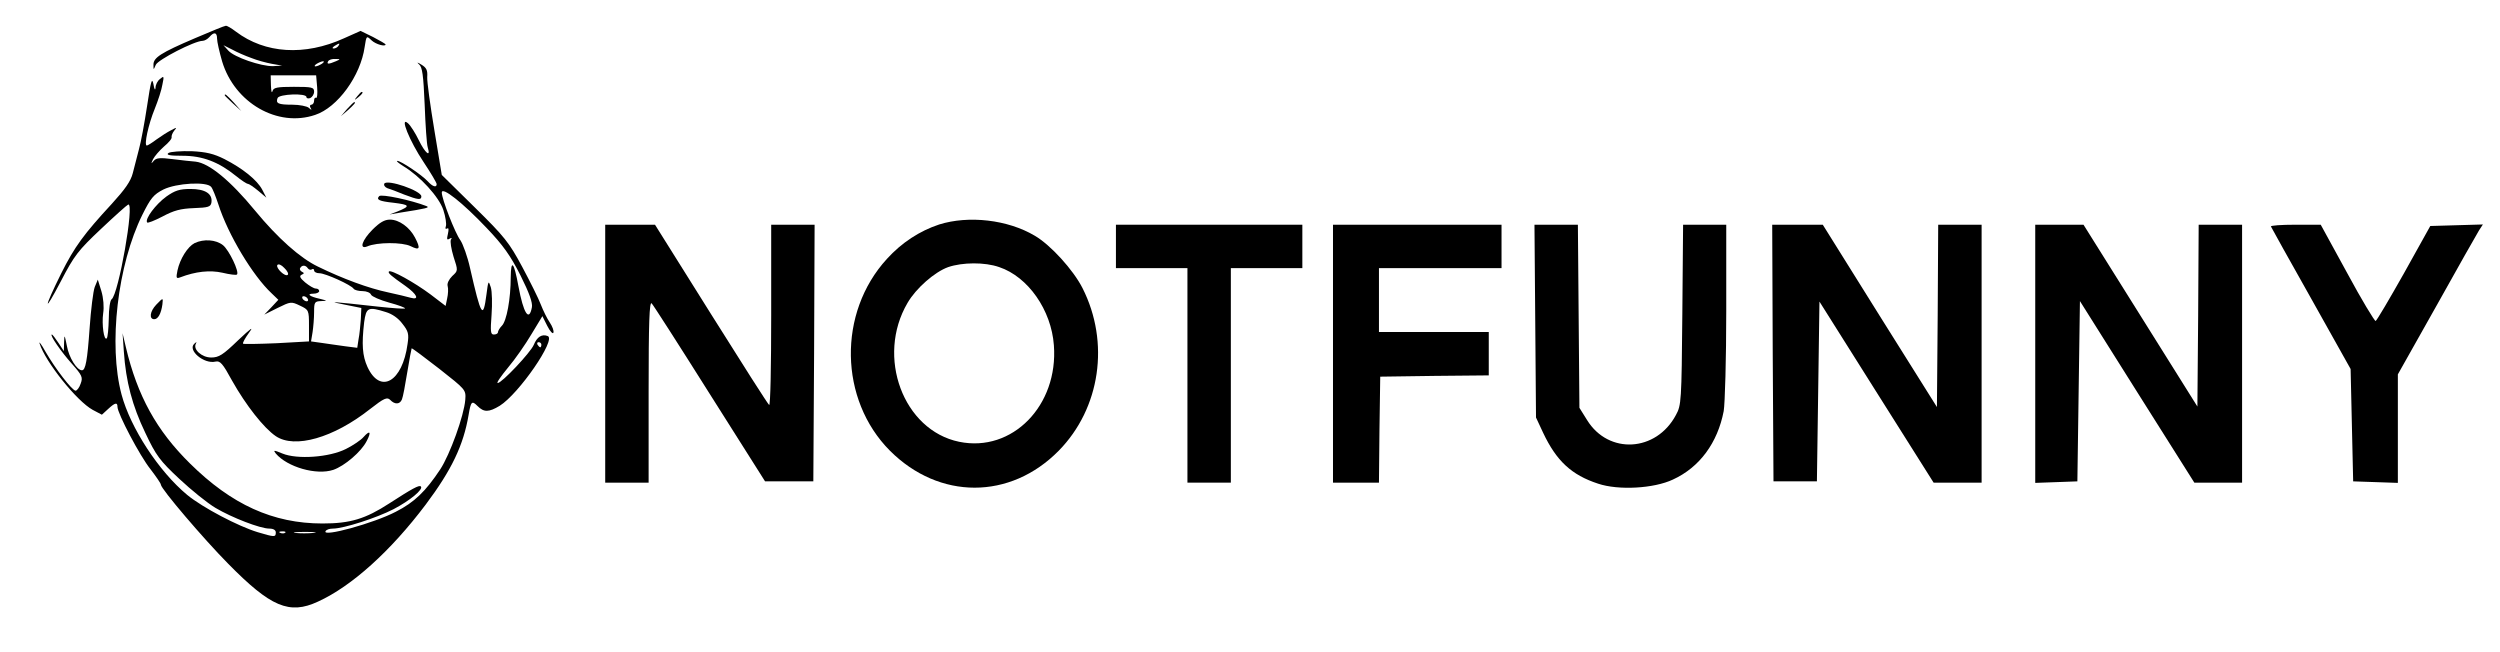
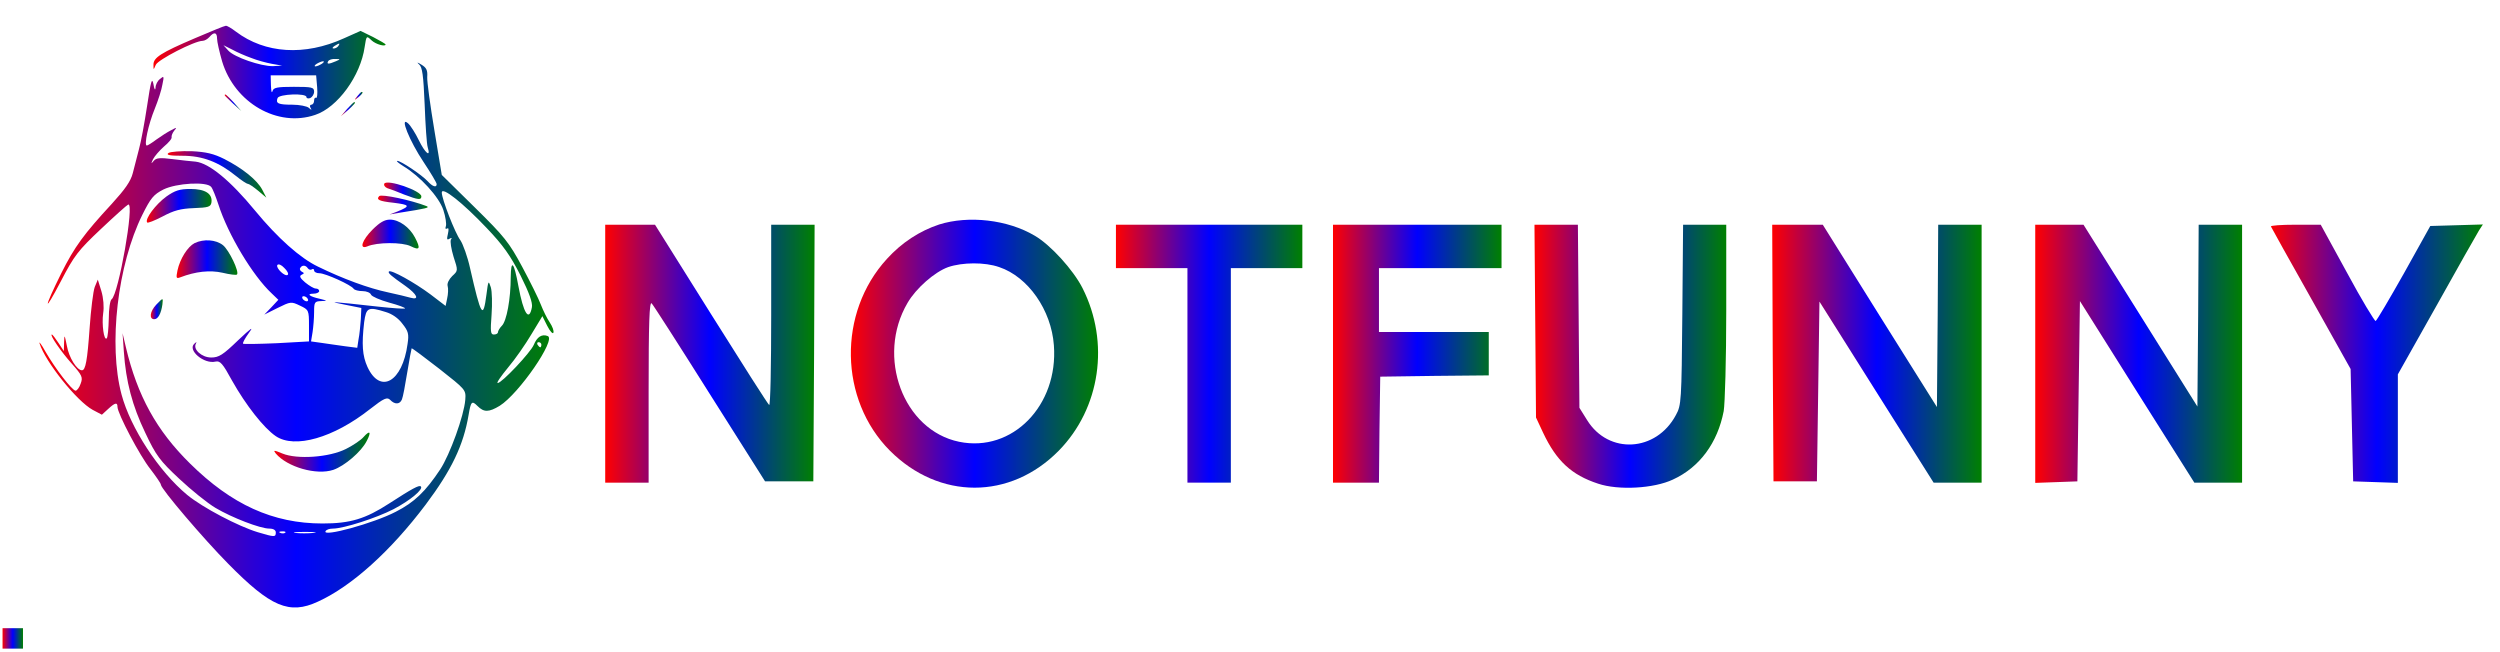
<svg xmlns="http://www.w3.org/2000/svg" version="1.0" width="979pt" height="255pt" viewBox="0 0 979 255" preserveAspectRatio="xMidYMid meet">
-   <g transform="translate(0,255) scale(0.1,-0.1)" fill="#000000" stroke="none">
+   <defs>
+     <linearGradient id="gradient1" x1="0%" y1="0%" x2="100%" y2="0%">
+       <stop offset="0%" style="stop-color:red;stop-opacity:1" />
+       <stop offset="50%" style="stop-color:blue;stop-opacity:1" />
+       <stop offset="100%" style="stop-color:green;stop-opacity:1" />
+     </linearGradient>
+   </defs>
+   <g transform="translate(0,255) scale(0.1,-0.1)" fill="url(#gradient1)" stroke="none">
+     <path d="M10 10 h 80 v 80 h -80 Z" />
    <path d="M765 2401 c-136 -58 -165 -77 -164 -105 0 -21 0 -21 9 0 8 20 152 94 183 94 8 0 20 7 27 15 18 21 30 19 30 -6 0 -12 9 -52 20 -90 49 -162 217 -259 364 -209 88 29 178 153 194 266 7 45 7 45 27 26 17 -16 55 -26 55 -16 0 2 -22 15 -49 29 l-49 24 -65 -29 c-154 -70 -309 -60 -423 26 -17 13 -35 24 -40 23 -5 0 -58 -22 -119 -48z m560 -31 c-3 -5 -12 -10 -18 -10 -7 0 -6 4 3 10 19 12 23 12 15 0z m-341 -47 c22 -9 59 -19 81 -23 l40 -7 -36 -2 c-47 -1 -152 35 -175 61 l-19 21 34 -17 c18 -10 52 -25 75 -33z m331 -13 c-28 -12 -37 -12 -30 0 3 6 16 10 28 9 21 0 21 -1 2 -9z m-55 -10 c-8 -5 -19 -10 -25 -10 -5 0 -3 5 5 10 8 5 20 10 25 10 6 0 3 -5 -5 -10z m-18 -92 c2 -25 0 -44 -4 -41 -5 2 -8 -3 -8 -11 0 -9 -5 -16 -11 -16 -5 0 -7 -6 -3 -12 6 -10 4 -10 -7 0 -7 6 -36 12 -64 12 -56 0 -66 5 -58 26 6 16 113 20 113 4 0 -5 7 -7 15 -4 8 4 15 15 15 25 0 17 -8 19 -79 19 -67 0 -80 -3 -84 -17 -3 -10 -5 0 -6 22 l-1 40 89 0 89 0 4 -47z" />
    <path d="M1641 2298 c13 -11 17 -42 22 -158 3 -80 8 -155 12 -167 13 -42 -10 -23 -35 28 -13 27 -32 57 -42 66 -35 31 6 -70 61 -152 28 -42 51 -81 51 -86 0 -15 -16 -10 -35 11 -23 25 -105 80 -119 80 -6 0 5 -9 24 -21 65 -39 139 -120 156 -171 9 -27 13 -56 10 -64 -3 -9 -2 -12 5 -9 6 4 7 -3 3 -21 -5 -21 -4 -25 6 -19 9 5 11 4 6 -3 -4 -7 1 -37 10 -67 18 -55 18 -55 -5 -76 -13 -13 -21 -29 -18 -39 3 -10 2 -32 -2 -49 l-6 -29 -59 45 c-63 47 -155 98 -163 90 -5 -6 8 -17 65 -57 46 -33 56 -56 20 -46 -13 4 -52 13 -88 21 -76 16 -177 53 -275 101 -69 33 -157 111 -246 219 -97 118 -180 186 -233 192 -17 1 -58 6 -91 10 -48 6 -63 5 -73 -7 -11 -13 -11 -12 -3 6 6 12 25 34 43 50 18 15 32 31 30 37 -1 5 3 16 10 25 12 14 10 14 -12 2 -14 -7 -39 -23 -57 -36 -17 -13 -35 -24 -38 -24 -12 0 6 83 31 144 13 32 27 75 30 95 7 33 6 35 -9 22 -10 -7 -18 -23 -18 -35 -1 -12 -5 -6 -8 14 -6 29 -10 14 -25 -85 -10 -66 -24 -142 -32 -170 -7 -27 -18 -69 -24 -93 -8 -32 -31 -64 -82 -120 -109 -118 -146 -168 -198 -272 -69 -139 -71 -164 -2 -32 53 102 68 121 157 205 54 51 102 94 107 96 26 10 -38 -353 -65 -371 -6 -4 -11 -38 -11 -76 -1 -39 -4 -73 -8 -77 -11 -11 -20 55 -14 98 4 25 1 60 -7 87 l-14 45 -12 -29 c-6 -16 -15 -88 -20 -160 -9 -128 -16 -166 -30 -166 -20 0 -51 50 -59 95 -9 45 -10 47 -11 15 l-1 -35 -21 32 c-12 18 -23 33 -26 33 -10 0 35 -66 78 -114 41 -46 44 -54 35 -78 -5 -16 -15 -28 -20 -28 -14 1 -80 87 -118 153 -16 29 -27 43 -23 32 23 -73 146 -226 208 -260 l36 -19 24 22 c27 25 37 28 37 9 0 -26 88 -193 129 -244 22 -29 41 -56 41 -61 0 -16 168 -213 263 -309 167 -170 240 -201 352 -149 132 60 285 198 422 380 102 136 148 233 168 351 9 54 13 57 35 35 25 -25 44 -25 87 1 75 47 222 260 188 273 -23 9 -42 -3 -55 -35 -13 -30 -125 -149 -141 -149 -6 0 13 27 40 60 28 33 69 92 92 131 l43 71 19 -38 c11 -22 22 -33 24 -27 3 7 -4 25 -14 40 -11 16 -26 47 -35 70 -9 24 -42 90 -73 148 -51 95 -69 118 -186 233 l-129 127 -29 175 c-16 96 -29 190 -28 208 2 27 -3 37 -23 49 -16 10 -19 10 -9 1z m-814 -480 c6 -7 18 -38 28 -68 38 -119 135 -280 209 -349 l26 -25 -27 -29 -28 -29 52 26 c51 25 53 26 88 9 34 -16 35 -18 35 -78 l0 -62 -126 -7 c-70 -3 -129 -4 -132 -2 -3 3 8 22 23 43 20 27 8 18 -42 -29 -60 -58 -76 -68 -106 -68 -37 0 -72 32 -60 54 4 8 3 8 -6 0 -28 -25 38 -81 83 -70 18 4 28 -7 65 -75 54 -96 124 -185 171 -217 74 -50 226 -7 369 106 55 43 67 48 79 36 18 -19 38 -18 46 2 4 9 13 57 21 107 8 49 16 91 17 93 2 1 50 -35 108 -80 104 -82 105 -82 102 -122 -5 -62 -60 -214 -98 -272 -57 -86 -101 -129 -174 -166 -86 -45 -290 -101 -275 -76 3 6 16 10 28 10 43 0 172 42 238 76 65 34 118 78 107 89 -6 7 -35 -9 -123 -66 -94 -61 -153 -79 -262 -79 -194 0 -356 74 -519 235 -131 129 -206 265 -251 455 l-13 55 5 -72 c8 -117 33 -212 84 -318 42 -89 57 -109 133 -180 47 -44 110 -95 142 -114 64 -38 175 -81 211 -81 16 0 25 -6 25 -15 0 -19 -4 -19 -71 1 -76 23 -215 96 -276 146 -111 92 -222 262 -257 393 -52 194 -16 508 82 705 32 64 43 78 82 98 51 25 170 32 187 10z m1078 -160 c65 -68 94 -109 133 -186 35 -70 48 -107 45 -125 -11 -59 -33 -25 -53 83 -17 93 -29 108 -30 35 0 -85 -16 -173 -35 -191 -8 -8 -15 -20 -15 -25 0 -5 -7 -9 -16 -9 -13 0 -14 11 -9 78 3 42 2 91 -3 107 -9 28 -10 27 -17 -28 -13 -100 -21 -86 -64 102 -10 46 -28 95 -38 110 -21 28 -73 162 -73 187 0 25 82 -40 175 -138z m-778 -184 c-10 -10 -48 27 -41 38 4 6 16 1 27 -11 12 -11 18 -24 14 -27z m78 26 c4 -6 11 -8 16 -5 5 4 9 1 9 -4 0 -6 9 -11 21 -11 23 0 125 -46 134 -61 4 -5 19 -9 35 -9 15 0 30 -6 33 -14 3 -7 35 -21 71 -31 37 -10 64 -20 62 -23 -3 -2 -49 1 -103 7 -191 21 -205 22 -133 8 l65 -13 -2 -44 c-2 -25 -5 -60 -9 -79 l-5 -33 -47 6 c-26 4 -67 9 -91 13 l-43 6 6 36 c3 20 6 55 6 79 0 39 2 42 28 43 26 1 25 1 -6 9 -41 9 -53 20 -24 20 12 0 22 5 22 10 0 6 -6 10 -13 10 -8 0 -26 11 -42 24 -20 17 -24 25 -14 30 11 5 11 7 1 12 -6 3 -10 10 -6 15 7 12 21 11 29 -1z m0 -120 c3 -5 2 -10 -4 -10 -5 0 -13 5 -16 10 -3 6 -2 10 4 10 5 0 13 -4 16 -10z m306 -52 c24 -7 49 -24 65 -46 23 -29 26 -40 20 -79 -20 -149 -107 -198 -157 -90 -20 44 -23 88 -13 175 8 58 15 62 85 40z m609 -128 c0 -5 -2 -10 -4 -10 -3 0 -8 5 -11 10 -3 6 -1 10 4 10 6 0 11 -4 11 -10z m-1003 -736 c-3 -3 -12 -4 -19 -1 -8 3 -5 6 6 6 11 1 17 -2 13 -5z m110 -1 c-20 -2 -52 -2 -70 0 -17 2 0 4 38 4 39 0 53 -2 32 -4z" />
    <path d="M651 1780 c-41 -30 -84 -87 -75 -101 2 -4 29 7 60 23 45 24 71 31 123 33 57 2 66 5 69 22 5 34 -24 53 -82 53 -43 0 -61 -6 -95 -30z" />
    <path d="M762 1598 c-27 -14 -57 -61 -67 -107 -6 -30 -5 -33 11 -27 60 23 116 29 165 18 29 -7 54 -10 57 -7 10 10 -31 96 -55 115 -28 22 -75 25 -111 8z" />
    <path d="M612 1357 c-25 -26 -29 -57 -8 -57 15 0 27 22 32 58 3 27 3 27 -24 -1z" />
    <path d="M1424 839 c-10 -12 -41 -33 -69 -47 -65 -33 -191 -42 -249 -18 -34 14 -37 14 -26 0 45 -53 159 -86 225 -64 44 15 110 71 131 113 19 36 13 44 -12 16z" />
    <path d="M1399 2173 c-13 -16 -12 -17 4 -4 16 13 21 21 13 21 -2 0 -10 -8 -17 -17z" />
    <path d="M880 2177 c0 -2 15 -16 33 -33 l32 -29 -29 33 c-28 30 -36 37 -36 29z" />
    <path d="M1359 2123 l-24 -28 28 24 c25 23 32 31 24 31 -2 0 -14 -12 -28 -27z" />
    <path d="M660 1951 c-11 -8 4 -11 55 -11 78 0 141 -24 209 -79 21 -17 42 -31 47 -31 4 0 22 -12 40 -27 l32 -27 -16 31 c-20 38 -76 83 -148 120 -42 21 -71 28 -129 31 -41 1 -82 -2 -90 -7z" />
    <path d="M1505 1831 c-3 -6 2 -14 12 -18 10 -3 40 -14 66 -25 55 -21 67 -22 67 -7 0 22 -133 68 -145 50z" />
    <path d="M1485 1782 c-13 -14 0 -20 56 -26 65 -8 67 -13 16 -34 l-32 -12 40 7 c109 17 119 20 105 26 -59 23 -176 48 -185 39z" />
    <path d="M1459 1651 c-41 -41 -54 -79 -21 -66 38 17 138 17 170 1 36 -18 40 -10 17 34 -21 40 -62 70 -98 70 -21 0 -40 -11 -68 -39z" />
    <path d="M3678 1671 c-76 -25 -147 -71 -205 -135 -193 -211 -187 -551 12 -751 193 -193 471 -193 661 0 163 166 201 424 93 637 -36 71 -125 169 -187 205 -106 63 -259 80 -374 44z m235 -167 c113 -38 204 -168 214 -306 18 -236 -163 -421 -371 -378 -219 45 -326 333 -202 544 33 57 106 121 159 140 56 19 143 20 200 0z" />
    <path d="M2370 1165 l0 -505 85 0 85 0 0 357 c0 269 3 354 12 345 6 -6 108 -165 227 -354 l217 -343 94 0 95 0 3 503 2 502 -85 0 -85 0 0 -356 c0 -195 -3 -353 -8 -350 -4 2 -106 162 -227 355 l-220 351 -97 0 -98 0 0 -505z" />
    <path d="M4370 1585 l0 -85 140 0 140 0 0 -420 0 -420 85 0 85 0 0 420 0 420 140 0 140 0 0 85 0 85 -365 0 -365 0 0 -85z" />
    <path d="M5220 1165 l0 -505 90 0 90 0 2 208 3 207 213 3 212 2 0 85 0 85 -215 0 -215 0 0 125 0 125 240 0 240 0 0 85 0 85 -330 0 -330 0 0 -505z" />
    <path d="M6012 1293 l3 -378 28 -60 c52 -110 111 -165 215 -199 80 -27 219 -19 293 16 105 48 175 144 199 268 5 29 10 205 10 391 l0 339 -84 0 -85 0 -3 -352 c-3 -339 -4 -355 -25 -393 -77 -145 -264 -156 -348 -20 l-30 48 -3 359 -3 358 -85 0 -85 0 3 -377z" />
    <path d="M6942 1168 l3 -503 85 0 85 0 5 352 5 352 223 -354 224 -355 94 0 94 0 0 505 0 505 -85 0 -85 0 -2 -357 -3 -357 -224 357 -223 357 -99 0 -99 0 2 -502z" />
    <path d="M7970 1165 l0 -506 83 3 82 3 5 353 5 353 224 -356 224 -355 94 0 93 0 0 505 0 505 -85 0 -85 0 -2 -356 -3 -356 -223 356 -223 356 -95 0 -94 0 0 -505z" />
    <path d="M8893 1663 c2 -5 73 -132 158 -283 l154 -275 5 -220 5 -220 88 -3 87 -3 0 213 0 212 152 270 c83 149 158 281 166 294 l15 23 -103 -3 -103 -3 -103 -185 c-57 -101 -107 -186 -111 -187 -4 -1 -55 83 -111 187 l-104 190 -100 0 c-54 0 -97 -3 -95 -7z" />
  </g>
</svg>
